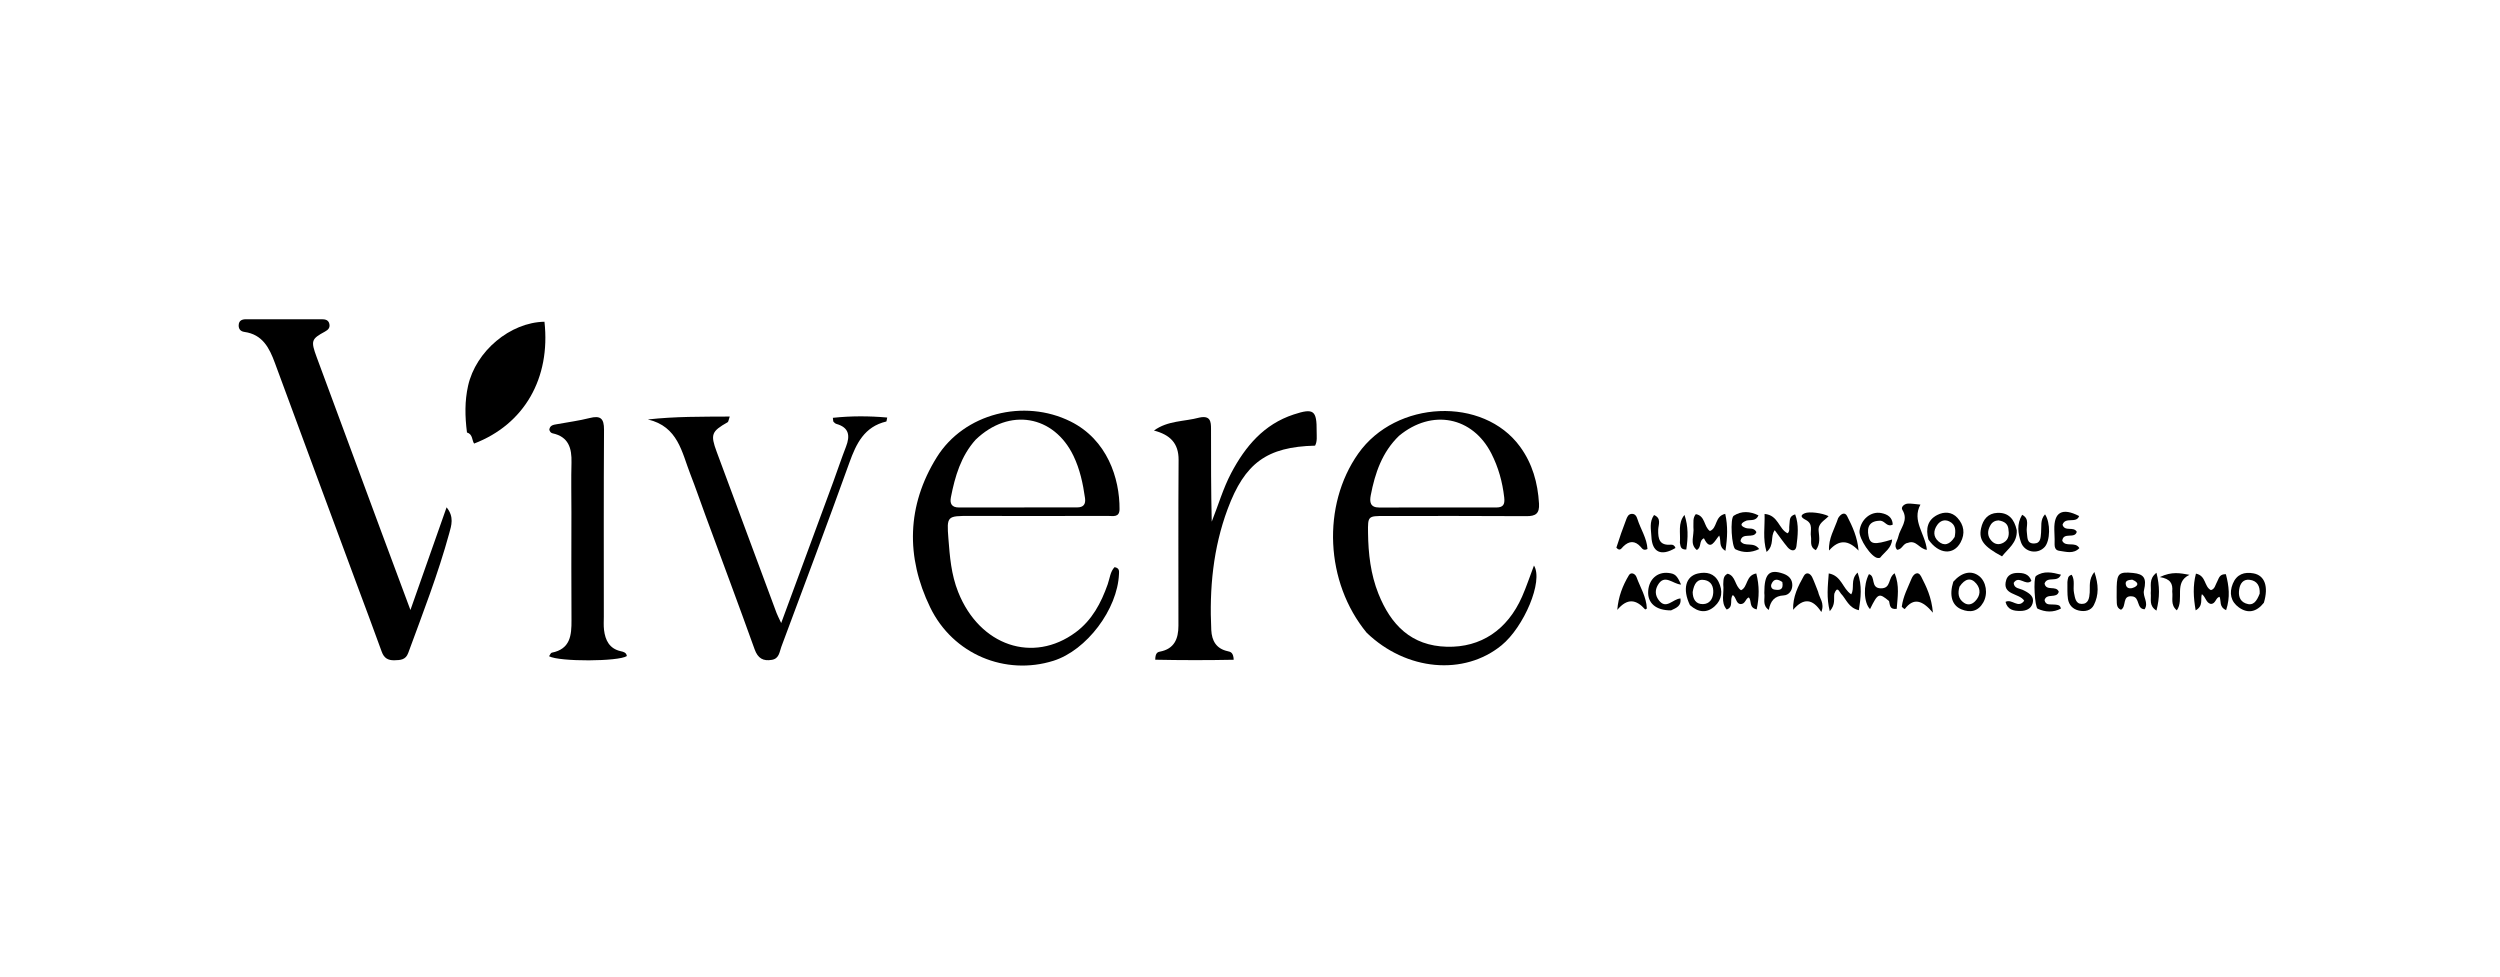
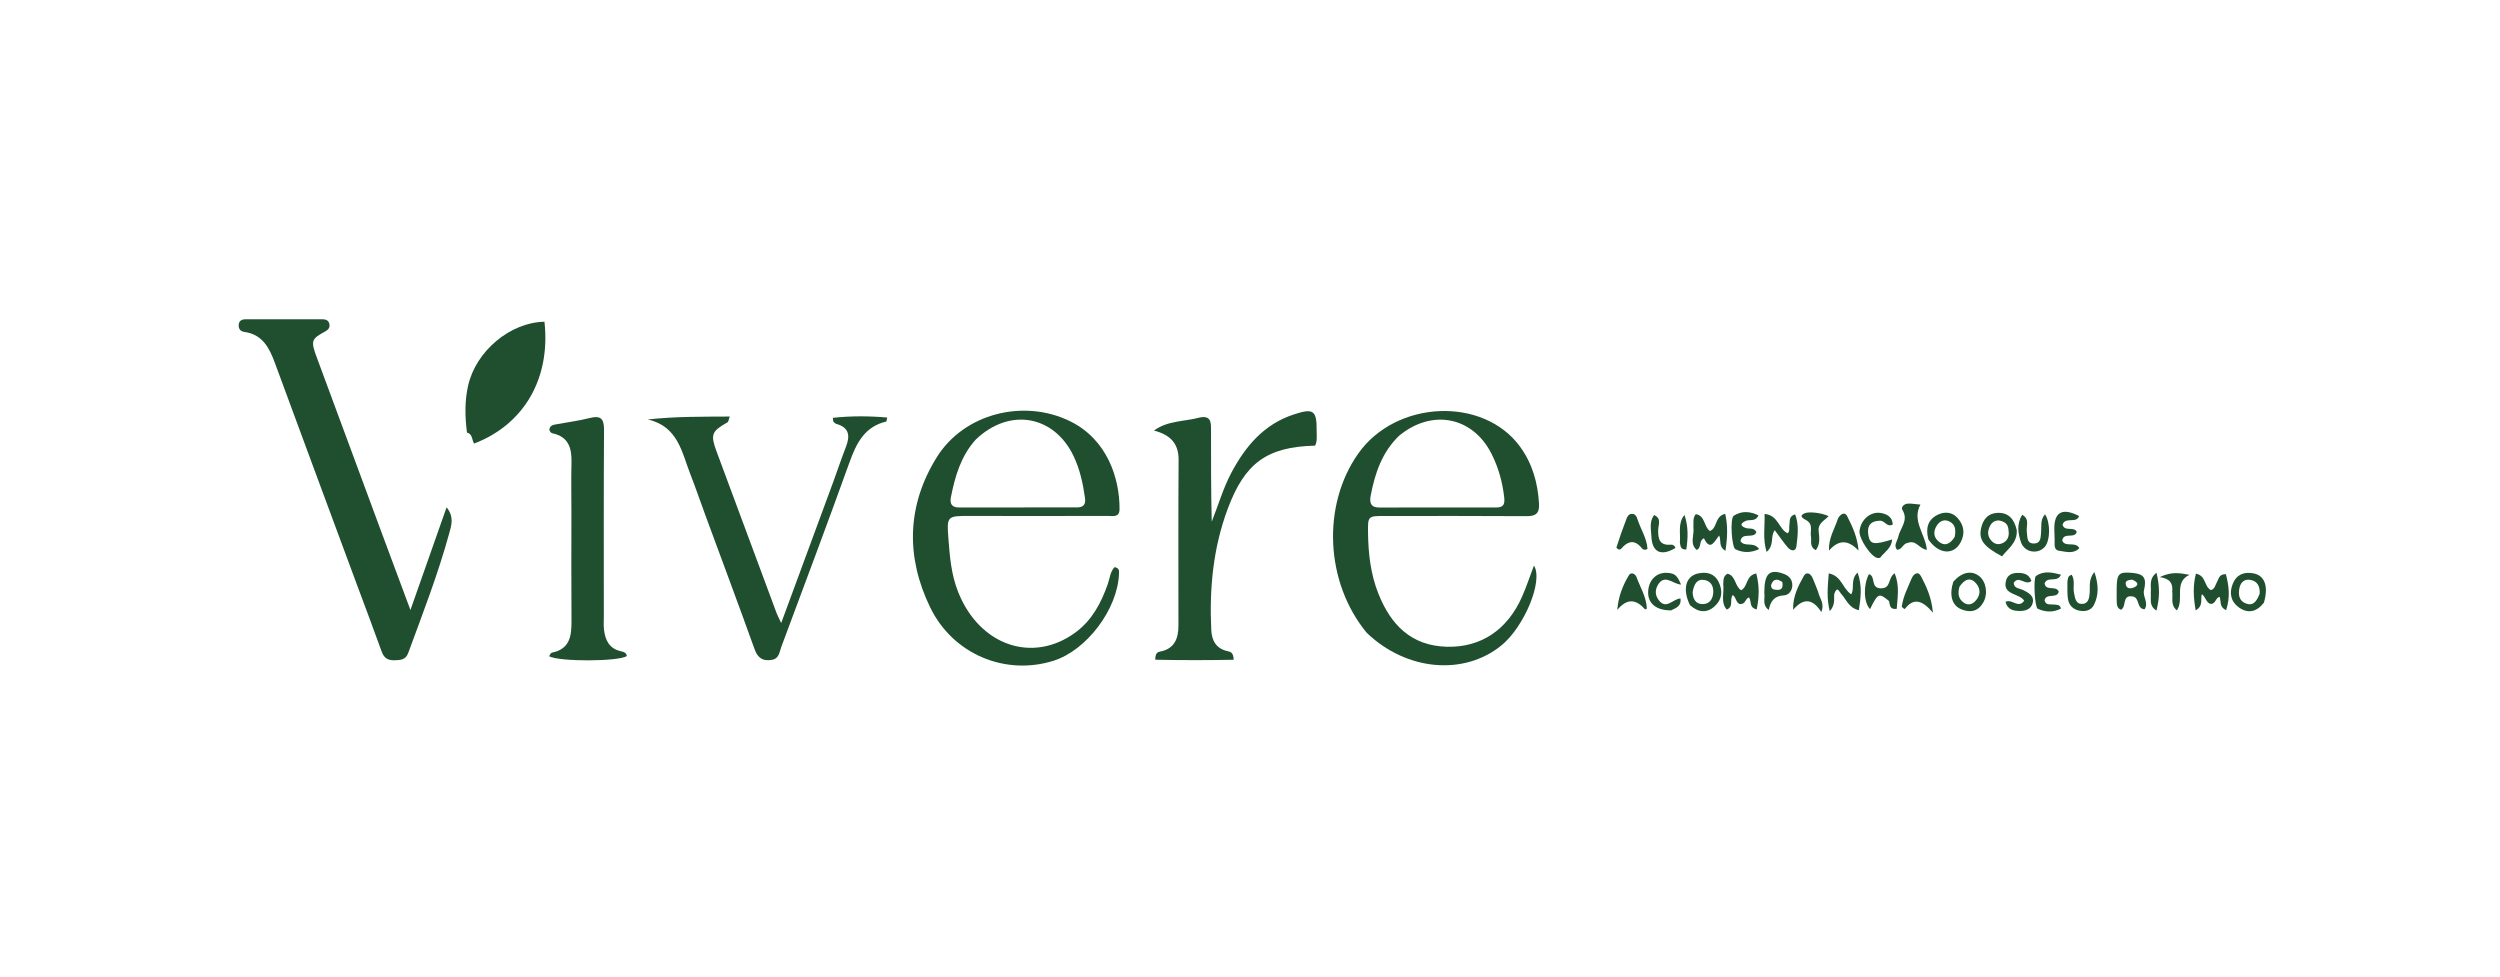
<svg xmlns="http://www.w3.org/2000/svg" version="1.1" id="Layer_1" x="0px" y="0px" width="100%" viewBox="0 0 1024 400" enable-background="new 0 0 1024 400" xml:space="preserve">
-   <path fill="#000000" opacity="1" stroke="none" d=" M145.999,238.939   C134.763,208.618 123.645,178.666 112.605,148.685   C110.327,142.498 107.552,136.996 100.096,135.953   C98.619,135.746 97.711,134.85 97.762,133.227   C97.825,131.215 99.203,130.764 100.821,130.76   C111.146,130.738 121.471,130.74 131.795,130.76   C133.173,130.763 134.528,131.013 134.902,132.653   C135.253,134.192 134.466,135.08 133.128,135.805   C127.517,138.848 127.234,139.563 129.712,146.288   C138.512,170.174 147.372,194.039 156.219,217.908   C160.014,228.144 163.834,238.371 168.112,249.86   C173.273,235.204 177.983,221.829 182.922,207.8   C186.135,211.734 184.859,215.31 184.02,218.381   C179.452,235.088 173.168,251.225 167.204,267.467   C166.166,270.293 164.056,270.377 161.606,270.447   C158.894,270.524 157.29,269.537 156.349,266.926   C153.023,257.69 149.558,248.504 145.999,238.939  z" />
-   <path fill="#000000" opacity="1" stroke="none" d=" M559.798,259.18   C542.78,238.516 541.389,206.997 556.334,185.789   C571.8,163.841 607.526,162.288 622.611,182.952   C627.67,189.881 629.886,197.774 630.38,206.301   C630.616,210.368 629.006,211.447 625.183,211.42   C605.854,211.284 586.525,211.356 567.196,211.352   C560.332,211.35 560.255,211.347 560.345,218.24   C560.455,226.767 561.405,235.188 564.596,243.183   C569.68,255.92 578.015,264.548 592.69,264.911   C606.541,265.254 617.42,258.047 623.448,244.372   C625.21,240.375 626.581,236.205 628.31,231.643   C632.274,237.999 624.15,256.874 615.043,264.31   C599.632,276.894 576.043,274.809 559.798,259.18  M573.032,178.518   C566.127,185.189 563.202,193.767 561.457,202.876   C560.939,205.584 561.193,207.896 564.949,207.884   C580.915,207.832 596.881,207.855 612.847,207.864   C615.678,207.865 616.459,206.68 616.132,203.789   C615.411,197.427 613.755,191.424 610.847,185.726   C603.198,170.738 586.602,167.297 573.032,178.518  z" />
-   <path fill="#000000" opacity="1" stroke="none" d=" M392.475,242.518   C401.255,264.55 423.135,271.915 440.615,258.975   C447.3,254.026 451.01,247.002 453.712,239.336   C454.561,236.927 454.732,234.18 456.521,232.3   C458.572,232.67 458.387,233.94 458.34,235.082   C457.747,249.602 445.08,266.377 431.492,270.654   C411.857,276.835 390.373,268.089 381.003,248.781   C370.97,228.107 371.411,207.055 383.695,187.304   C394.907,169.278 419.481,163.188 438.487,172.629   C453.513,180.093 458.643,195.915 458.564,208.566   C458.542,212.072 455.823,211.315 453.836,211.32   C435.02,211.367 416.204,211.361 397.388,211.33   C387.952,211.315 387.733,211.295 388.469,220.642   C389.041,227.909 389.577,235.249 392.475,242.518  M399.601,180.116   C393.594,186.83 391.172,195.088 389.494,203.658   C388.984,206.266 389.793,207.867 392.769,207.863   C408.918,207.838 425.068,207.853 441.217,207.831   C443.737,207.827 444.788,206.594 444.421,203.999   C443.577,198.044 442.332,192.22 439.708,186.751   C431.716,170.097 413.428,166.787 399.601,180.116  z" />
-   <path fill="#000000" opacity="1" stroke="none" d=" M491.295,171.037   C495.818,170.081 496.036,172.744 496.034,175.654   C496.024,188.303 496.03,200.951 496.324,213.672   C499.002,206.992 500.958,200.073 504.325,193.712   C510.107,182.793 517.69,173.79 529.875,169.778   C538.114,167.064 539.378,168.061 539.303,176.725   C539.286,178.686 539.621,180.716 538.655,182.537   C518.915,183.021 509.866,189.634 502.848,208.488   C496.881,224.516 495.321,241.126 496.139,258.062   C496.354,262.499 498.216,265.725 502.871,266.733   C504.063,266.991 505.181,267.267 505.332,270.235   C494.578,270.455 483.891,270.443 473.19,270.221   C473.208,267.631 474.033,267.109 475.07,266.915   C481.008,265.802 482.681,261.638 482.684,256.301   C482.695,233.659 482.596,211.017 482.75,188.376   C482.797,181.531 479.247,178.068 472.663,176.352   C478.38,172.199 484.94,172.743 491.295,171.037  z" />
-   <path fill="#000000" opacity="1" stroke="none" d=" M341.294,197.398   C343.134,192.34 344.724,187.602 346.528,182.947   C348.259,178.477 347.809,175.115 342.601,173.639   C342.152,173.511 341.731,173.131 341.411,172.768   C341.233,172.566 341.292,172.156 341.138,171.139   C348.572,170.34 355.898,170.362 363.401,171.023   C363.169,172.059 363.157,172.619 363.02,172.651   C354.053,174.771 350.731,181.642 347.902,189.509   C338.834,214.726 329.402,239.812 320.037,264.921   C319.272,266.972 319.178,269.731 316.216,270.26   C312.594,270.906 310.425,269.672 309.084,265.934   C302.509,247.604 295.677,229.368 288.946,211.095   C286.876,205.474 284.943,199.801 282.765,194.223   C279.262,185.252 277.743,174.686 265.367,171.808   C276.628,170.558 287.518,170.684 298.902,170.617   C298.388,172.089 298.367,172.757 298.063,172.929   C291.428,176.699 290.912,177.915 293.56,185.075   C301.7,207.083 309.888,229.074 318.07,251.066   C318.407,251.972 318.876,252.829 319.976,255.202   C327.334,235.228 334.236,216.491 341.294,197.398  z" />
-   <path fill="#000000" opacity="1" stroke="none" d=" M234.052,210   C234.048,202.834 233.901,196.165 234.082,189.504   C234.243,183.586 232.909,178.884 226.28,177.474   C225.973,177.409 225.657,177.188 225.443,176.951   C225.235,176.721 225.152,176.378 224.994,176.044   C225.224,174.072 226.816,173.989 228.283,173.721   C232.7,172.914 237.174,172.329 241.517,171.227   C245.956,170.102 247.435,171.385 247.406,176.016   C247.247,201.512 247.324,227.009 247.325,252.505   C247.325,254.338 247.191,256.191 247.407,258   C247.913,262.252 249.606,265.694 254.258,266.732   C255.439,266.995 256.551,267.274 256.76,268.722   C253.43,270.978 229.188,271.122 224.898,268.8   C225.276,268.277 225.564,267.425 226.003,267.339   C233.639,265.844 234.13,260.212 234.083,253.994   C233.971,239.497 234.05,224.998 234.052,210  z" />
-   <path fill="#000000" opacity="1" stroke="none" d=" M191.272,177.142   C190.423,170.539 190.328,164.273 191.721,158.029   C194.883,143.852 208.945,132.026 223.013,131.785   C225.578,154.915 214.749,173.811 194.195,181.686   C193.262,180.342 193.7,177.873 191.272,177.142  z" />
-   <path fill="#000000" opacity="1" stroke="none" d=" M705.843,239.338   C705.946,237.437 705.809,235.877 707.647,234.99   C711.021,235.878 710.496,239.98 713.124,241.758   C716.003,240.489 714.992,235.675 719.372,234.887   C720.693,239.896 720.59,244.658 719.54,249.615   C716.204,248.873 717.615,246.047 716.306,244.701   C714.853,245.231 714.969,247.523 712.802,247.427   C711.062,247.124 711.241,244.869 709.79,243.724   C708.232,245.38 710.309,248.561 707.258,249.662   C704.672,246.67 706.279,243.057 705.843,239.338  z" />
-   <path fill="#000000" opacity="1" stroke="none" d=" M781.553,222.33   C779.384,222.569 779.236,225.07 777.038,225.203   C775.491,223.349 777.142,221.661 777.51,219.915   C778.275,216.28 781.929,213.178 779.204,208.835   C778.492,207.699 779.977,206.355 781.468,206.277   C782.916,206.201 784.382,206.487 786.612,206.681   C783.002,213.289 788.601,218.645 789.249,225.212   C786.109,224.836 784.945,221.097 781.553,222.33  z" />
-   <path fill="#000000" opacity="1" stroke="none" d=" M908.249,238.032   C908.947,236.526 909.284,235.127 911.723,235.192   C912.961,239.908 913.57,244.653 911.816,249.914   C908.852,248.583 909.869,246.189 909.131,244.442   C907.466,244.831 907.596,247.406 905.51,247.362   C903.586,246.905 903.51,244.588 901.889,243.362   C901.195,245.439 902.633,248.121 899.344,250.003   C898.418,244.677 898.156,239.928 899.457,234.957   C903.707,235.828 902.758,240.301 905.594,241.711   C907.268,241.266 907.368,239.566 908.249,238.032  z" />
-   <path fill="#000000" opacity="1" stroke="none" d=" M693.62,215.92   C693.716,213.904 693.277,212.193 694.609,210.588   C698.548,211.273 697.83,215.721 700.377,217.501   C703.524,216.332 702.268,211.438 706.653,210.473   C707.774,215.446 707.571,220.206 706.736,225.621   C703.784,223.86 705.094,221.525 704.192,219.357   C702.326,221.421 700.625,226.112 697.94,220.479   C695.713,221.471 697.135,224.147 695.01,225.278   C691.93,222.732 694.059,219.281 693.62,215.92  z" />
-   <path fill="#000000" opacity="1" stroke="none" d=" M732.942,214.878   C733.186,213.137 732.745,211.429 735.296,210.677   C736.932,214.985 736.351,219.425 735.825,223.692   C735.524,226.134 733.509,225.715 732.2,224.15   C730.413,222.012 728.828,219.704 726.934,217.171   C724.969,219.813 726.958,223.203 723.594,226.077   C721.944,220.573 722.94,215.746 722.769,210.507   C728.421,210.99 728.564,216.731 732.2,218.437   C733.265,217.56 732.68,216.298 732.942,214.878  z" />
-   <path fill="#000000" opacity="1" stroke="none" d=" M826.064,217.2   C826.318,222.36 822.475,224.707 820.029,227.885   C812.482,223.853 810.422,221.132 811.451,216.374   C812.227,212.786 814.277,210.242 818.121,210.07   C822.664,209.867 825.061,212.585 826.064,217.2  M818.562,213.145   C817.129,213.229 816.012,213.865 815.292,215.11   C814,217.346 813.891,219.558 815.732,221.546   C817.164,223.091 818.946,223.265 820.722,222.216   C822.966,220.89 822.971,218.682 822.616,216.475   C822.32,214.643 821.141,213.559 818.562,213.145  z" />
-   <path fill="#000000" opacity="1" stroke="none" d=" M866.98,244.733   C866.981,242.952 866.962,241.622 866.998,240.292   C867.143,234.873 868.043,234.127 873.71,234.688   C878.132,235.126 879.355,236.802 878.182,241.745   C877.55,244.408 880.191,246.792 878.446,249.554   C875.014,249.458 876.606,244.696 873.43,244.281   C869.009,243.703 871.174,248.449 868.747,249.764   C866.575,248.833 867.148,246.844 866.98,244.733  M873.353,237.431   C871.83,237.545 870.107,237.774 870.843,239.845   C871.366,241.315 873.089,241.122 874.212,240.562   C876.189,239.577 875.759,238.432 873.353,237.431  z" />
-   <path fill="#000000" opacity="1" stroke="none" d=" M715.453,213.204   C712.899,214.206 712.486,215.348 715.029,216.258   C716.468,216.772 718.395,215.918 719.431,217.951   C718.308,220.917 713.54,217.746 712.896,221.629   C714.67,224.317 718.218,221.638 720.561,224.895   C717.134,226.512 713.956,226.464 710.869,225.007   C709.276,224.256 708.552,212.264 710.136,211.243   C713.333,209.182 716.8,209.387 720.27,211.097   C719.226,213.525 717.312,212.826 715.453,213.204  z" />
-   <path fill="#000000" opacity="1" stroke="none" d=" M773.755,246.19   C769.611,242.751 769.201,242.947 765.963,249.495   C763.369,246.855 763.122,239.741 765.509,235.174   C768.436,235.946 765.985,240.891 770.342,240.981   C774.767,241.072 773.161,236.682 776.048,234.806   C778.158,239.897 777.223,244.646 776.894,249.389   C773.994,249.726 774.164,247.935 773.755,246.19  z" />
-   <path fill="#000000" opacity="1" stroke="none" d=" M789.865,220.964   C788.696,216.481 789.565,212.94 793.52,210.926   C796.35,209.484 799.461,209.599 801.75,212.097   C804.447,215.039 805.015,218.533 803.058,222.163   C800.177,227.508 794.088,227.094 789.865,220.964  M800.636,219.939   C801.111,217.347 801.171,214.824 798.326,213.519   C796.408,212.64 794.662,213.368 793.498,215.009   C791.851,217.33 791.805,219.861 794,221.764   C796.323,223.777 798.601,223.139 800.636,219.939  z" />
-   <path fill="#000000" opacity="1" stroke="none" d=" M751.339,243.177   C751.022,245.414 751.916,247.512 749.476,250.356   C748.07,244.773 748.671,240.14 749.058,234.873   C754.336,235.823 754.707,241.125 758.25,243.44   C759.806,240.938 757.732,237.466 760.878,234.532   C762.825,240.004 762.183,244.763 761.389,249.94   C757.14,248.98 756.243,245.389 754.06,243.155   C753.345,242.423 752.602,239.791 751.339,243.177  z" />
-   <path fill="#000000" opacity="1" stroke="none" d=" M770.393,213.295   C765.686,213.214 764.627,215.875 765.334,219.502   C766.021,223.025 767.637,223.237 775.005,220.97   C774.789,224.536 771.906,226.114 770.161,228.371   C770.011,228.565 769.538,228.569 769.218,228.563   C766.632,228.516 761.28,220.608 761.668,217.427   C762.244,212.692 766.322,209.305 770.588,210.152   C773.134,210.658 775.134,211.855 775.274,214.865   C773.001,216.017 772.258,213.625 770.393,213.295  z" />
-   <path fill="#000000" opacity="1" stroke="none" d=" M692.193,247.851   C689.043,241.312 690.462,236.016 695.467,234.9   C698.977,234.118 702.182,234.797 703.945,238.348   C705.76,242.004 705.379,245.59 702.304,248.352   C699.125,251.207 695.682,250.943 692.193,247.851  M693.319,242.513   C693.368,245.338 694.547,247.518 697.556,247.443   C700.164,247.378 701.583,245.422 701.744,242.819   C701.903,240.263 700.933,238.111 698.291,237.594   C695.201,236.99 693.885,239.052 693.319,242.513  z" />
-   <path fill="#000000" opacity="1" stroke="none" d=" M752.905,212.219   C754.038,210.363 755.671,209.62 756.56,211.353   C758.756,215.633 760.82,220.049 761.264,225.524   C757.119,221.183 753.278,220.822 749.176,225.488   C748.874,220.531 751.431,216.702 752.905,212.219  z" />
-   <path fill="#000000" opacity="1" stroke="none" d=" M841.576,220.839   C841.534,219.303 841.478,218.142 841.449,216.981   C841.266,209.725 844.71,207.807 851.614,211.375   C850.457,214.638 845.883,211.455 844.812,214.966   C845.777,217.927 849.31,215.464 850.647,217.818   C849.884,220.896 845.125,217.731 844.695,221.5   C846.148,224.362 849.959,221.576 851.712,224.511   C849.285,227.03 846.279,225.984 843.574,225.625   C841.001,225.283 841.668,222.961 841.576,220.839  z" />
-   <path fill="#000000" opacity="1" stroke="none" d=" M662.063,224.322   C663.341,220.269 664.657,216.536 666.075,212.843   C666.476,211.798 666.93,210.568 668.338,210.482   C669.784,210.394 670.352,211.536 670.698,212.632   C671.998,216.757 674.59,220.498 674.805,224.874   C673.197,225.681 672.679,224.734 672.026,223.997   C669.703,221.377 667.289,221.472 664.875,223.858   C664.082,224.643 663.51,225.945 662.063,224.322  z" />
-   <path fill="#000000" opacity="1" stroke="none" d=" M744.701,242.386   C745.228,245.049 747.468,247.001 746.015,250.69   C742.46,245.134 738.671,244.837 734.468,249.778   C734.286,244.383 736.511,240.064 738.853,235.894   C739.84,234.136 741.486,234.778 742.297,236.481   C743.154,238.281 743.804,240.18 744.701,242.386  z" />
-   <path fill="#000000" opacity="1" stroke="none" d=" M927.278,246.89   C924.208,250.789 920.651,251.377 917.054,248.804   C913.731,246.427 912.994,242.908 914.56,239.079   C916.137,235.225 919.263,234.137 923.051,234.853   C927.641,235.721 929.277,240.234 927.278,246.89  M925.567,243.148   C925.753,240.1 924.573,237.847 921.409,237.478   C918.827,237.177 917.543,238.999 917.178,241.368   C916.799,243.829 917.257,246.135 919.821,247.152   C922.911,248.378 924.334,246.302 925.567,243.148  z" />
-   <path fill="#000000" opacity="1" stroke="none" d=" M778.969,248.496   C779.539,244.17 781.486,240.67 782.97,237.015   C783.746,235.103 785.623,233.626 786.913,236.16   C789.021,240.296 791.175,244.572 791.72,250.956   C787.436,245.862 783.83,244.656 780.193,249.471   C780.152,249.525 779.44,249.073 778.969,248.496  z" />
-   <path fill="#000000" opacity="1" stroke="none" d=" M800.079,238.266   C803.579,234.286 807.52,233.537 810.625,235.939   C813.565,238.213 814.38,243.203 812.341,246.781   C810.25,250.453 807.035,251.066 803.413,249.597   C799.527,248.02 798.299,243.861 800.079,238.266  M802.609,240.306   C801.866,242.907 802.015,245.295 804.488,246.941   C806.124,248.03 807.722,247.581 809.006,246.276   C811.191,244.055 811.418,241.379 809.516,239.07   C807.333,236.421 804.919,236.902 802.609,240.306  z" />
-   <path fill="#000000" opacity="1" stroke="none" d=" M674.551,249.259   C674.153,249.553 673.895,249.669 673.839,249.606   C670.212,245.525 666.577,244.841 662.439,249.811   C662.864,244.435 664.652,239.827 667.214,235.581   C668.031,234.227 669.781,234.908 670.331,236.424   C671.847,240.604 674.348,244.439 674.551,249.259  z" />
-   <path fill="#000000" opacity="1" stroke="none" d=" M841.771,247.643   C842.951,247.785 843.836,247.767 844.144,249.275   C841.017,250.926 837.779,250.779 834.631,249.332   C833.435,248.782 832.76,236.758 833.934,235.932   C837.12,233.689 840.546,234.442 844.16,235.386   C842.764,238.864 838.628,235.814 837.448,238.991   C838.053,242.339 842.247,239.611 843.279,242.387   C842.455,245.352 838.324,242.777 837.445,245.797   C837.91,248.144 839.883,247.404 841.771,247.643  z" />
-   <path fill="#000000" opacity="1" stroke="none" d=" M828.268,210.858   C831.556,212.59 829.801,215.505 830.186,217.927   C830.516,220.008 830.011,222.682 833.194,222.613   C835.934,222.554 835.822,220.16 836.021,218.179   C836.275,215.667 835.572,212.918 837.643,210.668   C839.967,214.12 839.787,221.575 837.465,224.084   C834.554,227.23 829.175,226.226 827.774,222.047   C826.563,218.436 825.981,214.65 828.268,210.858  z" />
-   <path fill="#000000" opacity="1" stroke="none" d=" M829.079,241.89   C831.461,243.079 833.274,244.471 832.587,247.027   C831.942,249.431 829.802,250.244 827.494,250.246   C824.819,250.249 822.291,249.824 821.464,246.529   C824.143,245.1 826.615,249.477 829.114,246.066   C827.153,242.84 819.8,243.869 821.76,237.501   C822.348,235.589 824.08,234.739 826.075,234.679   C828.659,234.602 831.024,234.971 832.067,237.931   C829.716,240.203 826.907,235.421 824.806,238.762   C824.955,241.203 827.309,240.897 829.079,241.89  z" />
-   <path fill="#000000" opacity="1" stroke="none" d=" M684.454,250.013   C678.18,250.05 674.746,246.957 675.099,242.034   C675.443,237.231 678.821,234.209 683.329,234.674   C686.079,234.957 686.898,235.663 688.562,239.438   C685.263,239.299 681.79,234.829 679.029,239.677   C677.864,241.723 677.938,243.807 679.376,245.757   C682.457,249.936 685.156,245.296 688.323,245.13   C688.766,248.156 686.712,248.969 684.454,250.013  z" />
-   <path fill="#000000" opacity="1" stroke="none" d=" M846.81,238.393   C847.022,237.025 846.877,235.906 848.571,235.424   C850.037,237.737 849.012,240.445 849.518,242.866   C849.918,244.777 850.126,247.323 852.635,247.363   C855.442,247.408 855.788,244.961 855.951,242.686   C856.133,240.153 855.393,237.411 857.85,234.281   C859.64,239.452 859.705,243.754 857.638,247.839   C856.481,250.126 853.982,250.634 851.514,250.085   C848.991,249.524 847.402,247.789 847.027,245.293   C846.709,243.173 846.851,240.984 846.81,238.393  z" />
-   <path fill="#000000" opacity="1" stroke="none" d=" M722.663,242.888   C722.638,234.966 724.714,232.97 730.454,234.986   C732.651,235.757 734.144,237.233 734.132,239.699   C734.121,241.99 732.649,243.776 730.633,243.877   C726.862,244.068 725.191,246.122 724.502,249.831   C721.728,247.853 723.016,245.388 722.663,242.888  M730.044,238.402   C728.299,237.202 726.621,236.802 725.602,239.192   C725.163,240.22 725.632,241.309 726.809,241.493   C728.707,241.79 730.661,241.846 730.044,238.402  z" />
-   <path fill="#000000" opacity="1" stroke="none" d=" M739.601,212.929   C737.61,211.915 737.281,211.023 739.295,210.198   C741.09,209.462 746.3,210.085 748.992,211.412   C747.348,213.272 744.601,214.222 744.919,217.524   C745.156,219.978 745.692,222.755 743.781,225.35   C741.027,223.992 742.105,221.606 741.765,219.733   C741.351,217.458 742.898,214.635 739.601,212.929  z" />
-   <path fill="#000000" opacity="1" stroke="none" d=" M677.491,210.952   C680.676,212.304 679.252,214.954 679.199,216.964   C679.098,220.85 679.749,223.5 684.434,223.099   C685.28,223.026 685.999,223.536 686.27,224.452   C680.383,227.976 676.69,226.205 676.412,219.766   C676.285,216.834 675.464,213.862 677.491,210.952  z" />
-   <path fill="#000000" opacity="1" stroke="none" d=" M889.749,242.297   C890.057,239.094 889.036,237.07 884.66,236.371   C889.686,233.948 893.068,234.787 896.816,235.447   C890.196,238.538 894.824,245.507 891.631,250.004   C888.906,247.692 890.11,245.027 889.749,242.297  z" />
-   <path fill="#000000" opacity="1" stroke="none" d=" M880.951,242.946   C881.247,240.025 880.002,237.185 883.288,234.599   C884.653,240.039 884.67,244.769 883.28,250.106   C880.091,248.057 881.215,245.528 880.951,242.946  z" />
-   <path fill="#000000" opacity="1" stroke="none" d=" M688.084,222.324   C688.406,218.233 687.171,214.336 689.962,210.904   C691.562,215.593 691.448,220.311 690.701,225.086   C688.332,225.149 688.379,223.81 688.084,222.324  z" />
+   <path fill="#1F4F2E" opacity="1" stroke="none" d=" M145.999,238.939   C134.763,208.618 123.645,178.666 112.605,148.685   C110.327,142.498 107.552,136.996 100.096,135.953   C98.619,135.746 97.711,134.85 97.762,133.227   C97.825,131.215 99.203,130.764 100.821,130.76   C111.146,130.738 121.471,130.74 131.795,130.76   C133.173,130.763 134.528,131.013 134.902,132.653   C135.253,134.192 134.466,135.08 133.128,135.805   C127.517,138.848 127.234,139.563 129.712,146.288   C138.512,170.174 147.372,194.039 156.219,217.908   C160.014,228.144 163.834,238.371 168.112,249.86   C173.273,235.204 177.983,221.829 182.922,207.8   C186.135,211.734 184.859,215.31 184.02,218.381   C179.452,235.088 173.168,251.225 167.204,267.467   C166.166,270.293 164.056,270.377 161.606,270.447   C158.894,270.524 157.29,269.537 156.349,266.926   C153.023,257.69 149.558,248.504 145.999,238.939  z" />
+   <path fill="#1F4F2E" opacity="1" stroke="none" d=" M559.798,259.18   C542.78,238.516 541.389,206.997 556.334,185.789   C571.8,163.841 607.526,162.288 622.611,182.952   C627.67,189.881 629.886,197.774 630.38,206.301   C630.616,210.368 629.006,211.447 625.183,211.42   C605.854,211.284 586.525,211.356 567.196,211.352   C560.332,211.35 560.255,211.347 560.345,218.24   C560.455,226.767 561.405,235.188 564.596,243.183   C569.68,255.92 578.015,264.548 592.69,264.911   C606.541,265.254 617.42,258.047 623.448,244.372   C625.21,240.375 626.581,236.205 628.31,231.643   C632.274,237.999 624.15,256.874 615.043,264.31   C599.632,276.894 576.043,274.809 559.798,259.18  M573.032,178.518   C566.127,185.189 563.202,193.767 561.457,202.876   C560.939,205.584 561.193,207.896 564.949,207.884   C580.915,207.832 596.881,207.855 612.847,207.864   C615.678,207.865 616.459,206.68 616.132,203.789   C615.411,197.427 613.755,191.424 610.847,185.726   C603.198,170.738 586.602,167.297 573.032,178.518  z" />
+   <path fill="#1F4F2E" opacity="1" stroke="none" d=" M392.475,242.518   C401.255,264.55 423.135,271.915 440.615,258.975   C447.3,254.026 451.01,247.002 453.712,239.336   C454.561,236.927 454.732,234.18 456.521,232.3   C458.572,232.67 458.387,233.94 458.34,235.082   C457.747,249.602 445.08,266.377 431.492,270.654   C411.857,276.835 390.373,268.089 381.003,248.781   C370.97,228.107 371.411,207.055 383.695,187.304   C394.907,169.278 419.481,163.188 438.487,172.629   C453.513,180.093 458.643,195.915 458.564,208.566   C458.542,212.072 455.823,211.315 453.836,211.32   C435.02,211.367 416.204,211.361 397.388,211.33   C387.952,211.315 387.733,211.295 388.469,220.642   C389.041,227.909 389.577,235.249 392.475,242.518  M399.601,180.116   C393.594,186.83 391.172,195.088 389.494,203.658   C388.984,206.266 389.793,207.867 392.769,207.863   C408.918,207.838 425.068,207.853 441.217,207.831   C443.737,207.827 444.788,206.594 444.421,203.999   C443.577,198.044 442.332,192.22 439.708,186.751   C431.716,170.097 413.428,166.787 399.601,180.116  z" />
+   <path fill="#1F4F2E" opacity="1" stroke="none" d=" M491.295,171.037   C495.818,170.081 496.036,172.744 496.034,175.654   C496.024,188.303 496.03,200.951 496.324,213.672   C499.002,206.992 500.958,200.073 504.325,193.712   C510.107,182.793 517.69,173.79 529.875,169.778   C538.114,167.064 539.378,168.061 539.303,176.725   C539.286,178.686 539.621,180.716 538.655,182.537   C518.915,183.021 509.866,189.634 502.848,208.488   C496.881,224.516 495.321,241.126 496.139,258.062   C496.354,262.499 498.216,265.725 502.871,266.733   C504.063,266.991 505.181,267.267 505.332,270.235   C494.578,270.455 483.891,270.443 473.19,270.221   C473.208,267.631 474.033,267.109 475.07,266.915   C481.008,265.802 482.681,261.638 482.684,256.301   C482.695,233.659 482.596,211.017 482.75,188.376   C482.797,181.531 479.247,178.068 472.663,176.352   C478.38,172.199 484.94,172.743 491.295,171.037  z" />
+   <path fill="#1F4F2E" opacity="1" stroke="none" d=" M341.294,197.398   C343.134,192.34 344.724,187.602 346.528,182.947   C348.259,178.477 347.809,175.115 342.601,173.639   C342.152,173.511 341.731,173.131 341.411,172.768   C341.233,172.566 341.292,172.156 341.138,171.139   C348.572,170.34 355.898,170.362 363.401,171.023   C363.169,172.059 363.157,172.619 363.02,172.651   C354.053,174.771 350.731,181.642 347.902,189.509   C338.834,214.726 329.402,239.812 320.037,264.921   C319.272,266.972 319.178,269.731 316.216,270.26   C312.594,270.906 310.425,269.672 309.084,265.934   C302.509,247.604 295.677,229.368 288.946,211.095   C286.876,205.474 284.943,199.801 282.765,194.223   C279.262,185.252 277.743,174.686 265.367,171.808   C276.628,170.558 287.518,170.684 298.902,170.617   C298.388,172.089 298.367,172.757 298.063,172.929   C291.428,176.699 290.912,177.915 293.56,185.075   C301.7,207.083 309.888,229.074 318.07,251.066   C318.407,251.972 318.876,252.829 319.976,255.202   C327.334,235.228 334.236,216.491 341.294,197.398  z" />
+   <path fill="#1F4F2E" opacity="1" stroke="none" d=" M234.052,210   C234.048,202.834 233.901,196.165 234.082,189.504   C234.243,183.586 232.909,178.884 226.28,177.474   C225.973,177.409 225.657,177.188 225.443,176.951   C225.235,176.721 225.152,176.378 224.994,176.044   C225.224,174.072 226.816,173.989 228.283,173.721   C232.7,172.914 237.174,172.329 241.517,171.227   C245.956,170.102 247.435,171.385 247.406,176.016   C247.247,201.512 247.324,227.009 247.325,252.505   C247.325,254.338 247.191,256.191 247.407,258   C247.913,262.252 249.606,265.694 254.258,266.732   C255.439,266.995 256.551,267.274 256.76,268.722   C253.43,270.978 229.188,271.122 224.898,268.8   C225.276,268.277 225.564,267.425 226.003,267.339   C233.639,265.844 234.13,260.212 234.083,253.994   C233.971,239.497 234.05,224.998 234.052,210  z" />
+   <path fill="#1F4F2E" opacity="1" stroke="none" d=" M191.272,177.142   C190.423,170.539 190.328,164.273 191.721,158.029   C194.883,143.852 208.945,132.026 223.013,131.785   C225.578,154.915 214.749,173.811 194.195,181.686   C193.262,180.342 193.7,177.873 191.272,177.142  z" />
+   <path fill="#1F4F2E" opacity="1" stroke="none" d=" M705.843,239.338   C705.946,237.437 705.809,235.877 707.647,234.99   C711.021,235.878 710.496,239.98 713.124,241.758   C716.003,240.489 714.992,235.675 719.372,234.887   C720.693,239.896 720.59,244.658 719.54,249.615   C716.204,248.873 717.615,246.047 716.306,244.701   C714.853,245.231 714.969,247.523 712.802,247.427   C711.062,247.124 711.241,244.869 709.79,243.724   C708.232,245.38 710.309,248.561 707.258,249.662   C704.672,246.67 706.279,243.057 705.843,239.338  z" />
+   <path fill="#1F4F2E" opacity="1" stroke="none" d=" M781.553,222.33   C779.384,222.569 779.236,225.07 777.038,225.203   C775.491,223.349 777.142,221.661 777.51,219.915   C778.275,216.28 781.929,213.178 779.204,208.835   C778.492,207.699 779.977,206.355 781.468,206.277   C782.916,206.201 784.382,206.487 786.612,206.681   C783.002,213.289 788.601,218.645 789.249,225.212   C786.109,224.836 784.945,221.097 781.553,222.33  z" />
+   <path fill="#1F4F2E" opacity="1" stroke="none" d=" M908.249,238.032   C908.947,236.526 909.284,235.127 911.723,235.192   C912.961,239.908 913.57,244.653 911.816,249.914   C908.852,248.583 909.869,246.189 909.131,244.442   C907.466,244.831 907.596,247.406 905.51,247.362   C903.586,246.905 903.51,244.588 901.889,243.362   C901.195,245.439 902.633,248.121 899.344,250.003   C898.418,244.677 898.156,239.928 899.457,234.957   C903.707,235.828 902.758,240.301 905.594,241.711   C907.268,241.266 907.368,239.566 908.249,238.032  z" />
+   <path fill="#1F4F2E" opacity="1" stroke="none" d=" M693.62,215.92   C693.716,213.904 693.277,212.193 694.609,210.588   C698.548,211.273 697.83,215.721 700.377,217.501   C703.524,216.332 702.268,211.438 706.653,210.473   C707.774,215.446 707.571,220.206 706.736,225.621   C703.784,223.86 705.094,221.525 704.192,219.357   C702.326,221.421 700.625,226.112 697.94,220.479   C695.713,221.471 697.135,224.147 695.01,225.278   C691.93,222.732 694.059,219.281 693.62,215.92  z" />
+   <path fill="#1F4F2E" opacity="1" stroke="none" d=" M732.942,214.878   C733.186,213.137 732.745,211.429 735.296,210.677   C736.932,214.985 736.351,219.425 735.825,223.692   C735.524,226.134 733.509,225.715 732.2,224.15   C730.413,222.012 728.828,219.704 726.934,217.171   C724.969,219.813 726.958,223.203 723.594,226.077   C721.944,220.573 722.94,215.746 722.769,210.507   C728.421,210.99 728.564,216.731 732.2,218.437   C733.265,217.56 732.68,216.298 732.942,214.878  z" />
+   <path fill="#1F4F2E" opacity="1" stroke="none" d=" M826.064,217.2   C826.318,222.36 822.475,224.707 820.029,227.885   C812.482,223.853 810.422,221.132 811.451,216.374   C812.227,212.786 814.277,210.242 818.121,210.07   C822.664,209.867 825.061,212.585 826.064,217.2  M818.562,213.145   C817.129,213.229 816.012,213.865 815.292,215.11   C814,217.346 813.891,219.558 815.732,221.546   C817.164,223.091 818.946,223.265 820.722,222.216   C822.966,220.89 822.971,218.682 822.616,216.475   C822.32,214.643 821.141,213.559 818.562,213.145  z" />
+   <path fill="#1F4F2E" opacity="1" stroke="none" d=" M866.98,244.733   C866.981,242.952 866.962,241.622 866.998,240.292   C867.143,234.873 868.043,234.127 873.71,234.688   C878.132,235.126 879.355,236.802 878.182,241.745   C877.55,244.408 880.191,246.792 878.446,249.554   C875.014,249.458 876.606,244.696 873.43,244.281   C869.009,243.703 871.174,248.449 868.747,249.764   C866.575,248.833 867.148,246.844 866.98,244.733  M873.353,237.431   C871.83,237.545 870.107,237.774 870.843,239.845   C871.366,241.315 873.089,241.122 874.212,240.562   C876.189,239.577 875.759,238.432 873.353,237.431  z" />
+   <path fill="#1F4F2E" opacity="1" stroke="none" d=" M715.453,213.204   C712.899,214.206 712.486,215.348 715.029,216.258   C716.468,216.772 718.395,215.918 719.431,217.951   C718.308,220.917 713.54,217.746 712.896,221.629   C714.67,224.317 718.218,221.638 720.561,224.895   C717.134,226.512 713.956,226.464 710.869,225.007   C709.276,224.256 708.552,212.264 710.136,211.243   C713.333,209.182 716.8,209.387 720.27,211.097   C719.226,213.525 717.312,212.826 715.453,213.204  z" />
+   <path fill="#1F4F2E" opacity="1" stroke="none" d=" M773.755,246.19   C769.611,242.751 769.201,242.947 765.963,249.495   C763.369,246.855 763.122,239.741 765.509,235.174   C768.436,235.946 765.985,240.891 770.342,240.981   C774.767,241.072 773.161,236.682 776.048,234.806   C778.158,239.897 777.223,244.646 776.894,249.389   C773.994,249.726 774.164,247.935 773.755,246.19  z" />
+   <path fill="#1F4F2E" opacity="1" stroke="none" d=" M789.865,220.964   C788.696,216.481 789.565,212.94 793.52,210.926   C796.35,209.484 799.461,209.599 801.75,212.097   C804.447,215.039 805.015,218.533 803.058,222.163   C800.177,227.508 794.088,227.094 789.865,220.964  M800.636,219.939   C801.111,217.347 801.171,214.824 798.326,213.519   C796.408,212.64 794.662,213.368 793.498,215.009   C791.851,217.33 791.805,219.861 794,221.764   C796.323,223.777 798.601,223.139 800.636,219.939  z" />
+   <path fill="#1F4F2E" opacity="1" stroke="none" d=" M751.339,243.177   C751.022,245.414 751.916,247.512 749.476,250.356   C748.07,244.773 748.671,240.14 749.058,234.873   C754.336,235.823 754.707,241.125 758.25,243.44   C759.806,240.938 757.732,237.466 760.878,234.532   C762.825,240.004 762.183,244.763 761.389,249.94   C757.14,248.98 756.243,245.389 754.06,243.155   C753.345,242.423 752.602,239.791 751.339,243.177  z" />
+   <path fill="#1F4F2E" opacity="1" stroke="none" d=" M770.393,213.295   C765.686,213.214 764.627,215.875 765.334,219.502   C766.021,223.025 767.637,223.237 775.005,220.97   C774.789,224.536 771.906,226.114 770.161,228.371   C770.011,228.565 769.538,228.569 769.218,228.563   C766.632,228.516 761.28,220.608 761.668,217.427   C762.244,212.692 766.322,209.305 770.588,210.152   C773.134,210.658 775.134,211.855 775.274,214.865   C773.001,216.017 772.258,213.625 770.393,213.295  z" />
+   <path fill="#1F4F2E" opacity="1" stroke="none" d=" M692.193,247.851   C689.043,241.312 690.462,236.016 695.467,234.9   C698.977,234.118 702.182,234.797 703.945,238.348   C705.76,242.004 705.379,245.59 702.304,248.352   C699.125,251.207 695.682,250.943 692.193,247.851  M693.319,242.513   C693.368,245.338 694.547,247.518 697.556,247.443   C700.164,247.378 701.583,245.422 701.744,242.819   C701.903,240.263 700.933,238.111 698.291,237.594   C695.201,236.99 693.885,239.052 693.319,242.513  z" />
+   <path fill="#1F4F2E" opacity="1" stroke="none" d=" M752.905,212.219   C754.038,210.363 755.671,209.62 756.56,211.353   C758.756,215.633 760.82,220.049 761.264,225.524   C757.119,221.183 753.278,220.822 749.176,225.488   C748.874,220.531 751.431,216.702 752.905,212.219  z" />
+   <path fill="#1F4F2E" opacity="1" stroke="none" d=" M841.576,220.839   C841.534,219.303 841.478,218.142 841.449,216.981   C841.266,209.725 844.71,207.807 851.614,211.375   C850.457,214.638 845.883,211.455 844.812,214.966   C845.777,217.927 849.31,215.464 850.647,217.818   C849.884,220.896 845.125,217.731 844.695,221.5   C846.148,224.362 849.959,221.576 851.712,224.511   C849.285,227.03 846.279,225.984 843.574,225.625   C841.001,225.283 841.668,222.961 841.576,220.839  z" />
+   <path fill="#1F4F2E" opacity="1" stroke="none" d=" M662.063,224.322   C663.341,220.269 664.657,216.536 666.075,212.843   C666.476,211.798 666.93,210.568 668.338,210.482   C669.784,210.394 670.352,211.536 670.698,212.632   C671.998,216.757 674.59,220.498 674.805,224.874   C673.197,225.681 672.679,224.734 672.026,223.997   C669.703,221.377 667.289,221.472 664.875,223.858   C664.082,224.643 663.51,225.945 662.063,224.322  z" />
+   <path fill="#1F4F2E" opacity="1" stroke="none" d=" M744.701,242.386   C745.228,245.049 747.468,247.001 746.015,250.69   C742.46,245.134 738.671,244.837 734.468,249.778   C734.286,244.383 736.511,240.064 738.853,235.894   C739.84,234.136 741.486,234.778 742.297,236.481   C743.154,238.281 743.804,240.18 744.701,242.386  z" />
+   <path fill="#1F4F2E" opacity="1" stroke="none" d=" M927.278,246.89   C924.208,250.789 920.651,251.377 917.054,248.804   C913.731,246.427 912.994,242.908 914.56,239.079   C916.137,235.225 919.263,234.137 923.051,234.853   C927.641,235.721 929.277,240.234 927.278,246.89  M925.567,243.148   C925.753,240.1 924.573,237.847 921.409,237.478   C918.827,237.177 917.543,238.999 917.178,241.368   C916.799,243.829 917.257,246.135 919.821,247.152   C922.911,248.378 924.334,246.302 925.567,243.148  z" />
+   <path fill="#1F4F2E" opacity="1" stroke="none" d=" M778.969,248.496   C779.539,244.17 781.486,240.67 782.97,237.015   C783.746,235.103 785.623,233.626 786.913,236.16   C789.021,240.296 791.175,244.572 791.72,250.956   C787.436,245.862 783.83,244.656 780.193,249.471   C780.152,249.525 779.44,249.073 778.969,248.496  z" />
+   <path fill="#1F4F2E" opacity="1" stroke="none" d=" M800.079,238.266   C803.579,234.286 807.52,233.537 810.625,235.939   C813.565,238.213 814.38,243.203 812.341,246.781   C810.25,250.453 807.035,251.066 803.413,249.597   C799.527,248.02 798.299,243.861 800.079,238.266  M802.609,240.306   C801.866,242.907 802.015,245.295 804.488,246.941   C806.124,248.03 807.722,247.581 809.006,246.276   C811.191,244.055 811.418,241.379 809.516,239.07   C807.333,236.421 804.919,236.902 802.609,240.306  z" />
+   <path fill="#1F4F2E" opacity="1" stroke="none" d=" M674.551,249.259   C674.153,249.553 673.895,249.669 673.839,249.606   C670.212,245.525 666.577,244.841 662.439,249.811   C662.864,244.435 664.652,239.827 667.214,235.581   C668.031,234.227 669.781,234.908 670.331,236.424   C671.847,240.604 674.348,244.439 674.551,249.259  z" />
+   <path fill="#1F4F2E" opacity="1" stroke="none" d=" M841.771,247.643   C842.951,247.785 843.836,247.767 844.144,249.275   C841.017,250.926 837.779,250.779 834.631,249.332   C833.435,248.782 832.76,236.758 833.934,235.932   C837.12,233.689 840.546,234.442 844.16,235.386   C842.764,238.864 838.628,235.814 837.448,238.991   C838.053,242.339 842.247,239.611 843.279,242.387   C842.455,245.352 838.324,242.777 837.445,245.797   C837.91,248.144 839.883,247.404 841.771,247.643  z" />
+   <path fill="#1F4F2E" opacity="1" stroke="none" d=" M828.268,210.858   C831.556,212.59 829.801,215.505 830.186,217.927   C830.516,220.008 830.011,222.682 833.194,222.613   C835.934,222.554 835.822,220.16 836.021,218.179   C836.275,215.667 835.572,212.918 837.643,210.668   C839.967,214.12 839.787,221.575 837.465,224.084   C834.554,227.23 829.175,226.226 827.774,222.047   C826.563,218.436 825.981,214.65 828.268,210.858  z" />
+   <path fill="#1F4F2E" opacity="1" stroke="none" d=" M829.079,241.89   C831.461,243.079 833.274,244.471 832.587,247.027   C831.942,249.431 829.802,250.244 827.494,250.246   C824.819,250.249 822.291,249.824 821.464,246.529   C824.143,245.1 826.615,249.477 829.114,246.066   C827.153,242.84 819.8,243.869 821.76,237.501   C822.348,235.589 824.08,234.739 826.075,234.679   C828.659,234.602 831.024,234.971 832.067,237.931   C829.716,240.203 826.907,235.421 824.806,238.762   C824.955,241.203 827.309,240.897 829.079,241.89  z" />
+   <path fill="#1F4F2E" opacity="1" stroke="none" d=" M684.454,250.013   C678.18,250.05 674.746,246.957 675.099,242.034   C675.443,237.231 678.821,234.209 683.329,234.674   C686.079,234.957 686.898,235.663 688.562,239.438   C685.263,239.299 681.79,234.829 679.029,239.677   C677.864,241.723 677.938,243.807 679.376,245.757   C682.457,249.936 685.156,245.296 688.323,245.13   C688.766,248.156 686.712,248.969 684.454,250.013  z" />
+   <path fill="#1F4F2E" opacity="1" stroke="none" d=" M846.81,238.393   C847.022,237.025 846.877,235.906 848.571,235.424   C850.037,237.737 849.012,240.445 849.518,242.866   C849.918,244.777 850.126,247.323 852.635,247.363   C855.442,247.408 855.788,244.961 855.951,242.686   C856.133,240.153 855.393,237.411 857.85,234.281   C859.64,239.452 859.705,243.754 857.638,247.839   C856.481,250.126 853.982,250.634 851.514,250.085   C848.991,249.524 847.402,247.789 847.027,245.293   C846.709,243.173 846.851,240.984 846.81,238.393  z" />
+   <path fill="#1F4F2E" opacity="1" stroke="none" d=" M722.663,242.888   C722.638,234.966 724.714,232.97 730.454,234.986   C732.651,235.757 734.144,237.233 734.132,239.699   C734.121,241.99 732.649,243.776 730.633,243.877   C726.862,244.068 725.191,246.122 724.502,249.831   C721.728,247.853 723.016,245.388 722.663,242.888  M730.044,238.402   C728.299,237.202 726.621,236.802 725.602,239.192   C725.163,240.22 725.632,241.309 726.809,241.493   C728.707,241.79 730.661,241.846 730.044,238.402  z" />
+   <path fill="#1F4F2E" opacity="1" stroke="none" d=" M739.601,212.929   C737.61,211.915 737.281,211.023 739.295,210.198   C741.09,209.462 746.3,210.085 748.992,211.412   C747.348,213.272 744.601,214.222 744.919,217.524   C745.156,219.978 745.692,222.755 743.781,225.35   C741.027,223.992 742.105,221.606 741.765,219.733   C741.351,217.458 742.898,214.635 739.601,212.929  z" />
+   <path fill="#1F4F2E" opacity="1" stroke="none" d=" M677.491,210.952   C680.676,212.304 679.252,214.954 679.199,216.964   C679.098,220.85 679.749,223.5 684.434,223.099   C685.28,223.026 685.999,223.536 686.27,224.452   C680.383,227.976 676.69,226.205 676.412,219.766   C676.285,216.834 675.464,213.862 677.491,210.952  z" />
+   <path fill="#1F4F2E" opacity="1" stroke="none" d=" M889.749,242.297   C890.057,239.094 889.036,237.07 884.66,236.371   C889.686,233.948 893.068,234.787 896.816,235.447   C890.196,238.538 894.824,245.507 891.631,250.004   C888.906,247.692 890.11,245.027 889.749,242.297  z" />
+   <path fill="#1F4F2E" opacity="1" stroke="none" d=" M880.951,242.946   C881.247,240.025 880.002,237.185 883.288,234.599   C884.653,240.039 884.67,244.769 883.28,250.106   C880.091,248.057 881.215,245.528 880.951,242.946  z" />
+   <path fill="#1F4F2E" opacity="1" stroke="none" d=" M688.084,222.324   C688.406,218.233 687.171,214.336 689.962,210.904   C691.562,215.593 691.448,220.311 690.701,225.086   C688.332,225.149 688.379,223.81 688.084,222.324  z" />
</svg>
